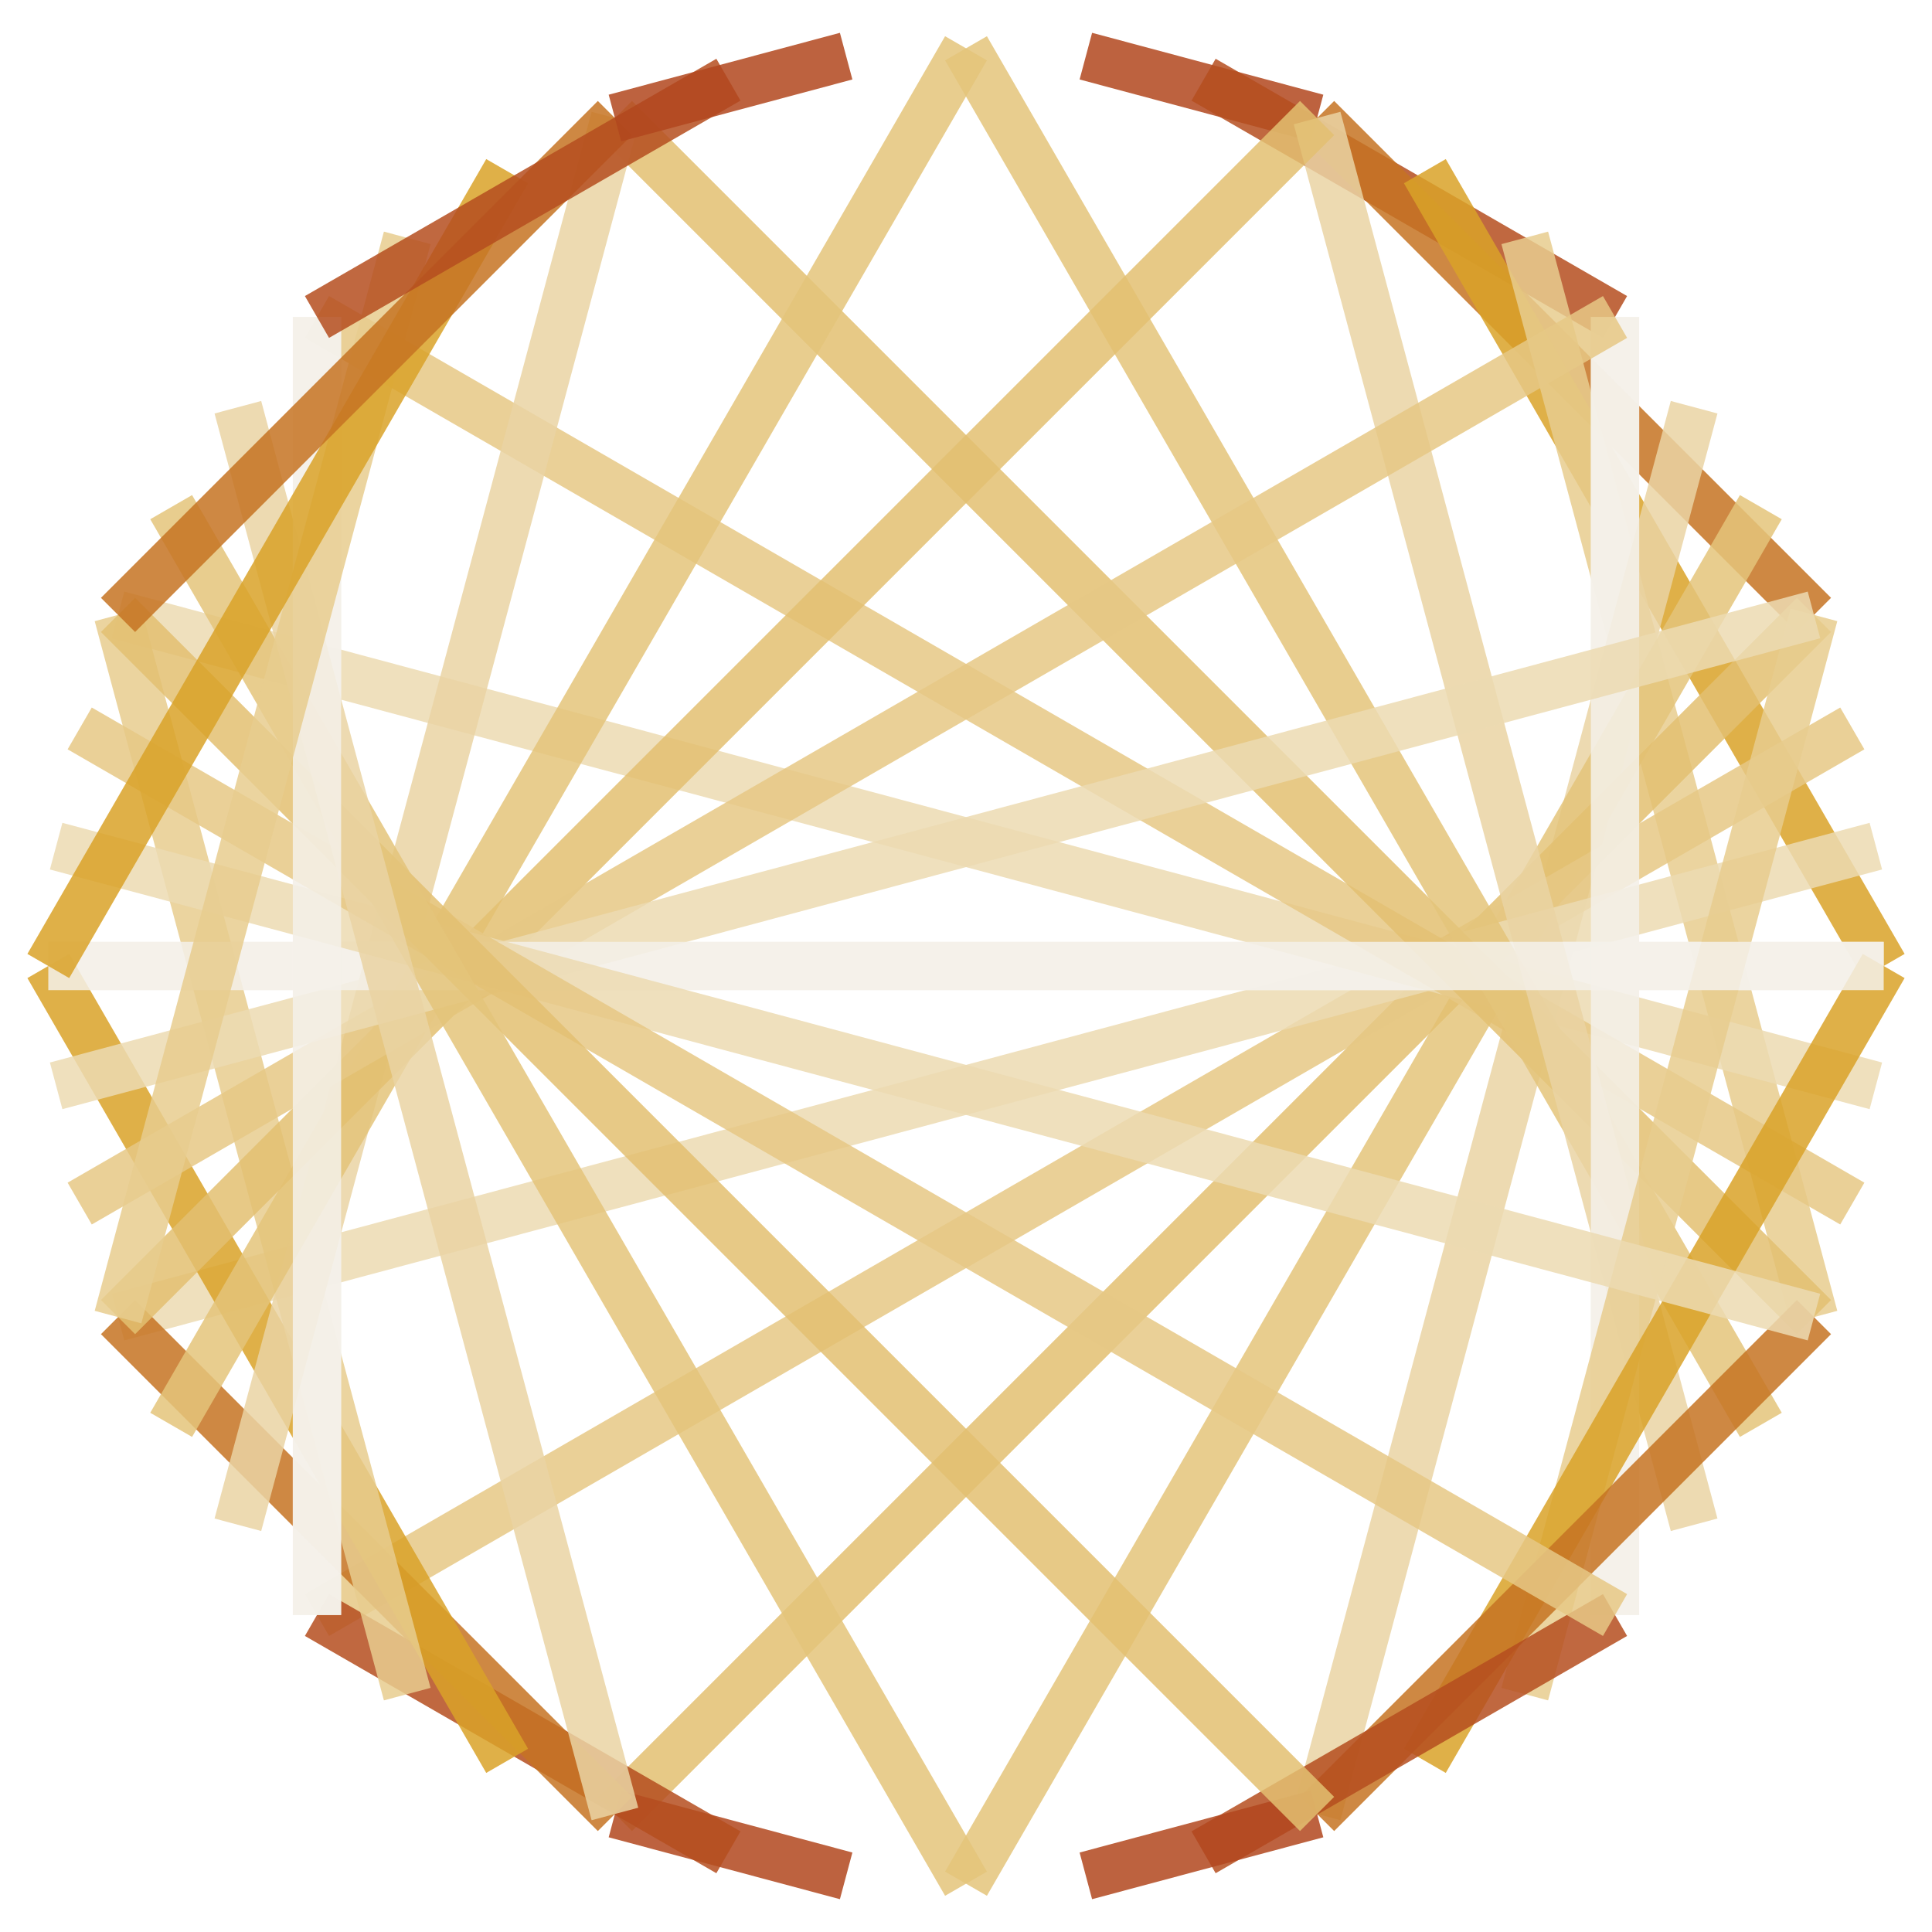
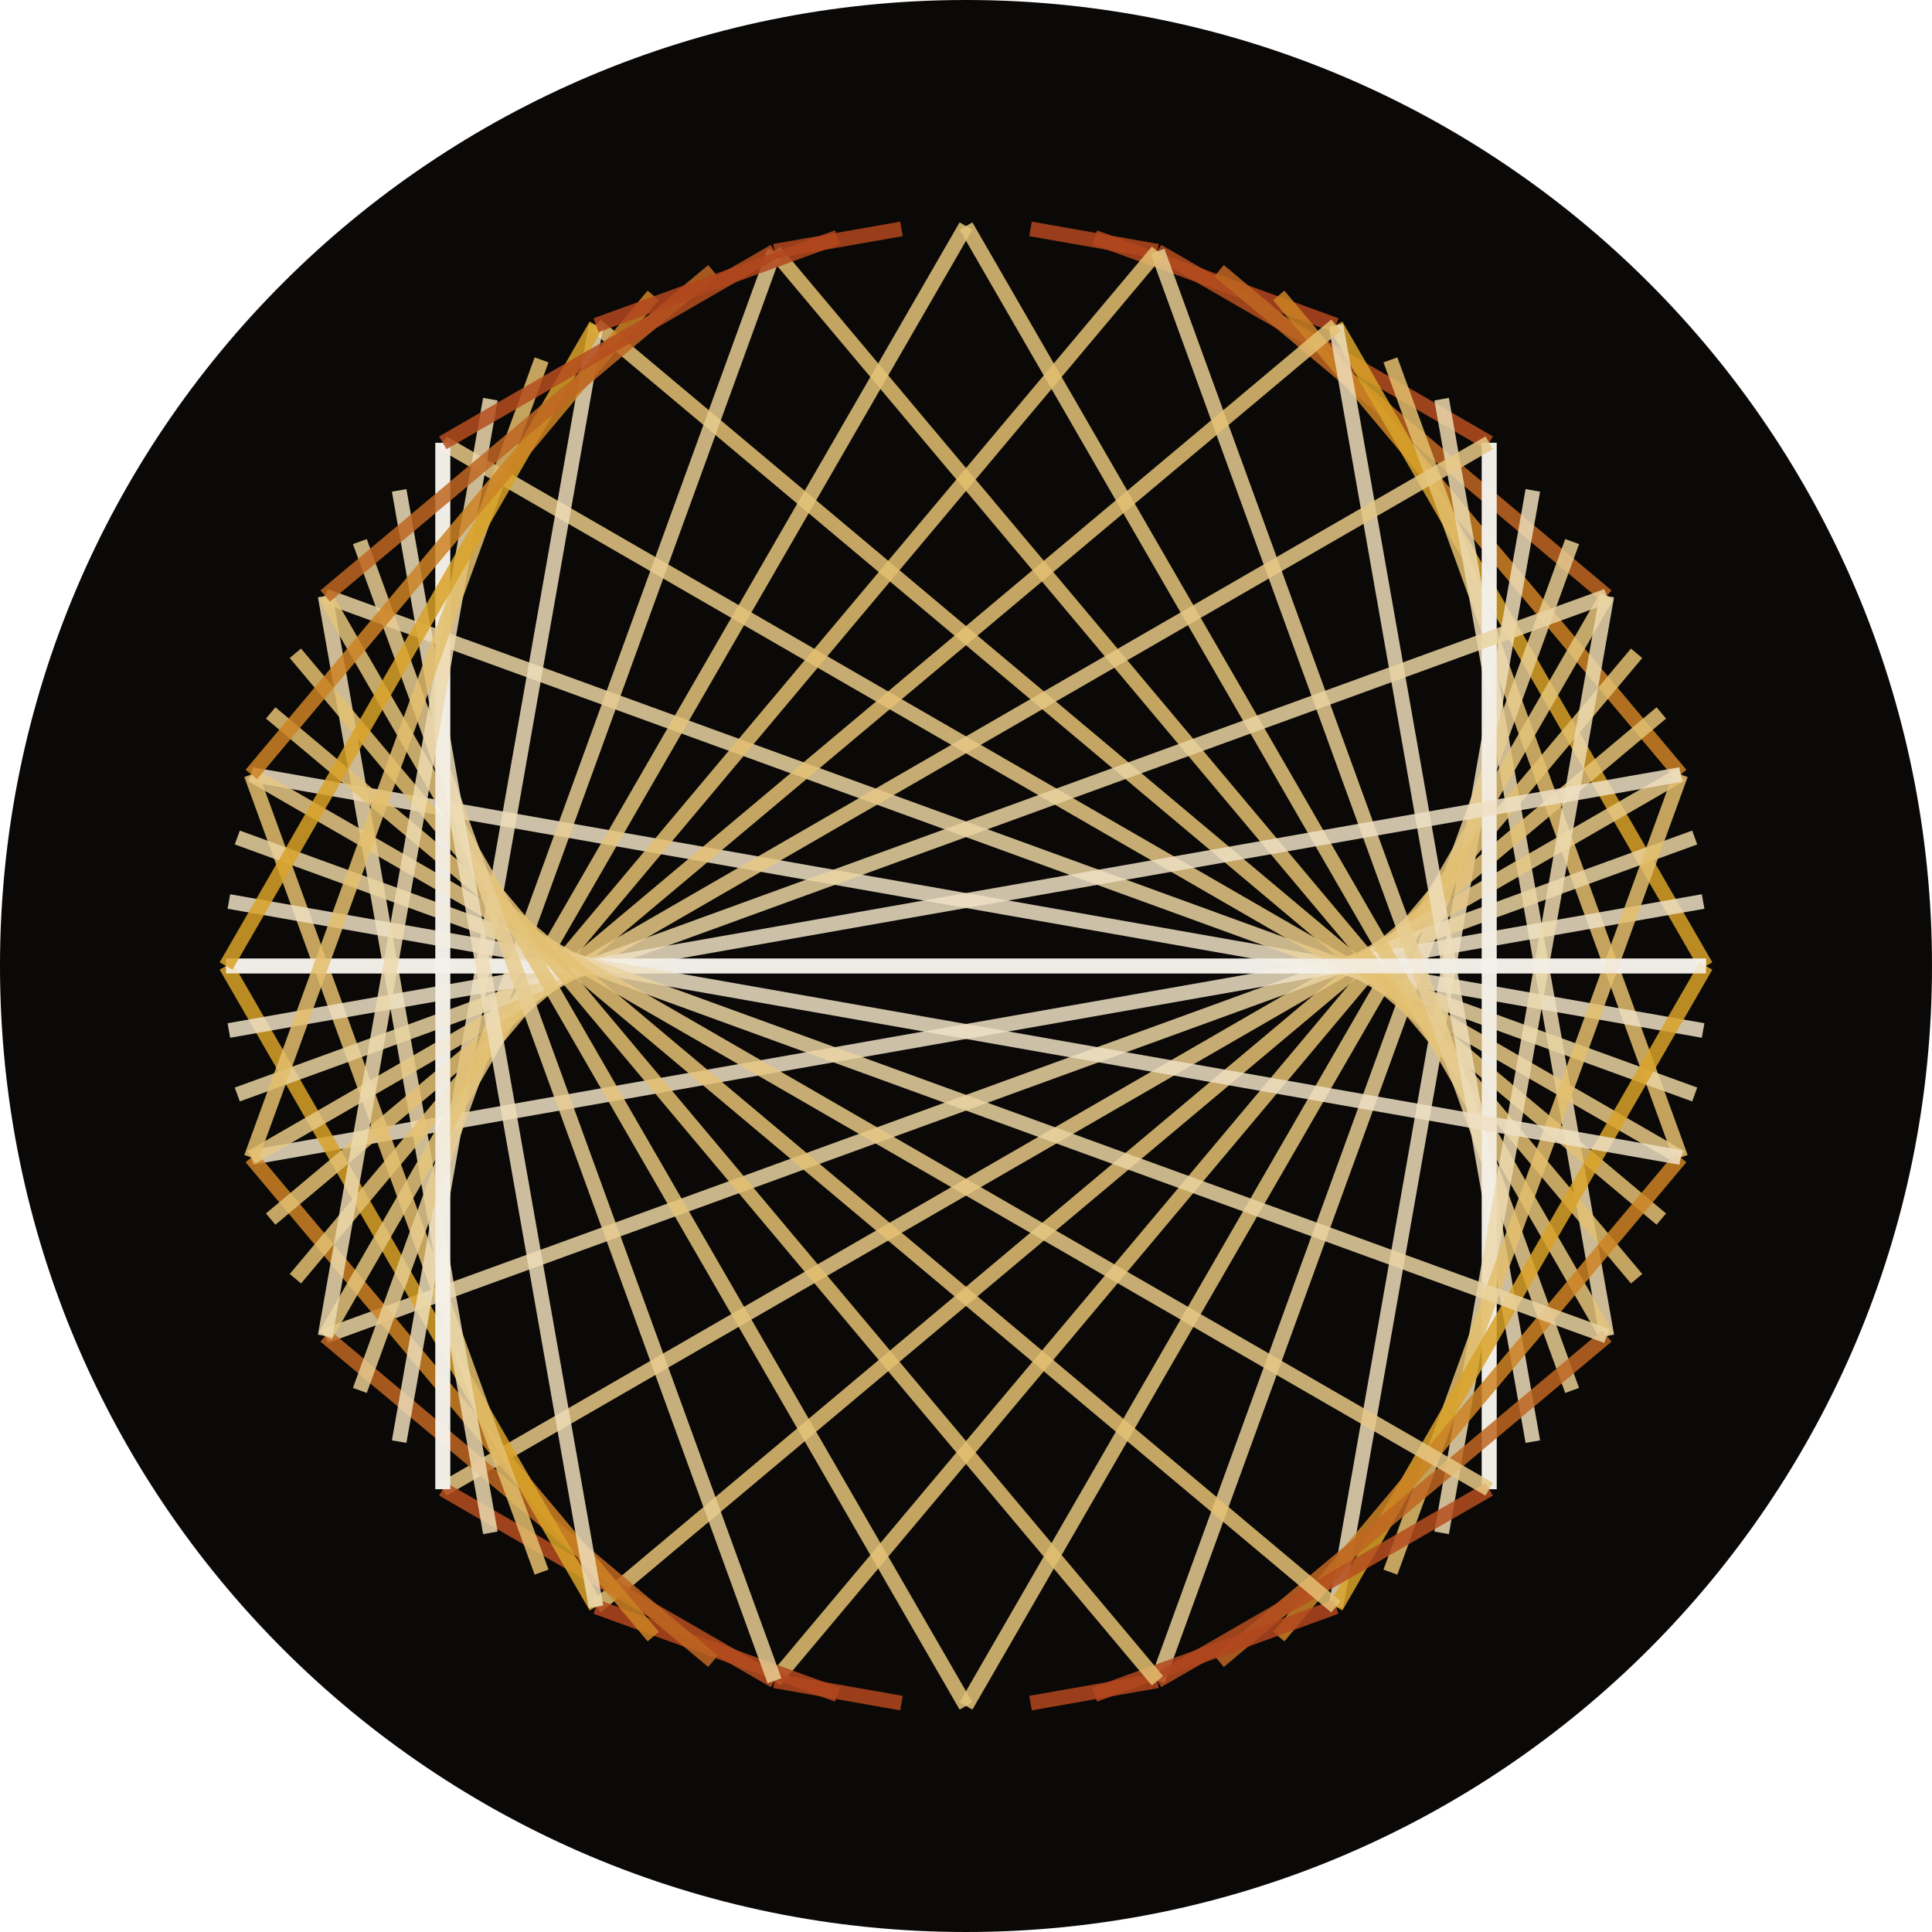
- <svg xmlns="http://www.w3.org/2000/svg" viewBox="0 0 64 64" fill="none" class="" aria-hidden="true">
-   <line x1="32.00" y1="1.60" x2="32.00" y2="1.60" stroke="#b2471e" stroke-width="1.6" stroke-opacity="0.85" />
-   <line x1="35.97" y1="1.86" x2="43.63" y2="3.91" stroke="#b2471e" stroke-width="1.6" stroke-opacity="0.85" />
-   <line x1="39.87" y1="2.64" x2="53.50" y2="10.50" stroke="#b54e1f" stroke-width="1.6" stroke-opacity="0.85" />
-   <line x1="43.63" y1="3.91" x2="60.09" y2="20.37" stroke="#c57422" stroke-width="1.6" stroke-opacity="0.85" />
-   <line x1="47.20" y1="5.67" x2="62.40" y2="32.00" stroke="#d9a228" stroke-width="1.6" stroke-opacity="0.85" />
-   <line x1="50.51" y1="7.88" x2="60.09" y2="43.63" stroke="#e7cc8e" stroke-width="1.6" stroke-opacity="0.85" />
-   <line x1="53.50" y1="10.50" x2="53.50" y2="53.50" stroke="#f4f1ea" stroke-width="1.6" stroke-opacity="0.85" />
-   <line x1="56.12" y1="13.49" x2="43.63" y2="60.09" stroke="#ead4a3" stroke-width="1.6" stroke-opacity="0.85" />
-   <line x1="58.33" y1="16.80" x2="32.00" y2="62.40" stroke="#e4c47a" stroke-width="1.6" stroke-opacity="0.85" />
-   <line x1="60.09" y1="20.37" x2="20.37" y2="60.09" stroke="#e3c071" stroke-width="1.6" stroke-opacity="0.85" />
-   <line x1="61.36" y1="24.13" x2="10.50" y2="53.50" stroke="#e6c885" stroke-width="1.6" stroke-opacity="0.85" />
-   <line x1="62.14" y1="28.03" x2="3.91" y2="43.63" stroke="#ecdab1" stroke-width="1.6" stroke-opacity="0.85" />
-   <line x1="62.40" y1="32.00" x2="1.60" y2="32.00" stroke="#f4f1ea" stroke-width="1.6" stroke-opacity="0.85" />
-   <line x1="62.14" y1="35.97" x2="3.91" y2="20.37" stroke="#ecdab1" stroke-width="1.6" stroke-opacity="0.85" />
-   <line x1="61.36" y1="39.87" x2="10.50" y2="10.50" stroke="#e6c885" stroke-width="1.6" stroke-opacity="0.85" />
-   <line x1="60.09" y1="43.63" x2="20.37" y2="3.91" stroke="#e3c071" stroke-width="1.6" stroke-opacity="0.85" />
-   <line x1="58.33" y1="47.20" x2="32.00" y2="1.60" stroke="#e4c47a" stroke-width="1.6" stroke-opacity="0.85" />
-   <line x1="56.12" y1="50.51" x2="43.63" y2="3.91" stroke="#ead4a3" stroke-width="1.6" stroke-opacity="0.85" />
-   <line x1="53.50" y1="53.50" x2="53.50" y2="10.50" stroke="#f4f1ea" stroke-width="1.6" stroke-opacity="0.85" />
-   <line x1="50.51" y1="56.12" x2="60.09" y2="20.37" stroke="#e7cc8e" stroke-width="1.6" stroke-opacity="0.85" />
-   <line x1="47.20" y1="58.33" x2="62.40" y2="32.00" stroke="#d9a228" stroke-width="1.6" stroke-opacity="0.85" />
-   <line x1="43.63" y1="60.09" x2="60.09" y2="43.63" stroke="#c57422" stroke-width="1.6" stroke-opacity="0.85" />
-   <line x1="39.87" y1="61.36" x2="53.50" y2="53.50" stroke="#b54e1f" stroke-width="1.6" stroke-opacity="0.85" />
-   <line x1="35.97" y1="62.14" x2="43.63" y2="60.09" stroke="#b2471e" stroke-width="1.6" stroke-opacity="0.85" />
-   <line x1="32.00" y1="62.40" x2="32.00" y2="62.40" stroke="#b2471e" stroke-width="1.6" stroke-opacity="0.85" />
-   <line x1="28.03" y1="62.14" x2="20.37" y2="60.09" stroke="#b2471e" stroke-width="1.6" stroke-opacity="0.85" />
-   <line x1="24.13" y1="61.36" x2="10.50" y2="53.50" stroke="#b54e1f" stroke-width="1.6" stroke-opacity="0.85" />
-   <line x1="20.37" y1="60.09" x2="3.91" y2="43.63" stroke="#c57422" stroke-width="1.6" stroke-opacity="0.85" />
-   <line x1="16.80" y1="58.33" x2="1.60" y2="32.00" stroke="#d9a228" stroke-width="1.6" stroke-opacity="0.85" />
-   <line x1="13.49" y1="56.12" x2="3.91" y2="20.37" stroke="#e7cc8e" stroke-width="1.6" stroke-opacity="0.85" />
-   <line x1="10.50" y1="53.50" x2="10.50" y2="10.50" stroke="#f4f1ea" stroke-width="1.6" stroke-opacity="0.85" />
-   <line x1="7.88" y1="50.51" x2="20.37" y2="3.91" stroke="#ead4a3" stroke-width="1.6" stroke-opacity="0.85" />
-   <line x1="5.67" y1="47.20" x2="32.00" y2="1.60" stroke="#e4c47a" stroke-width="1.6" stroke-opacity="0.85" />
-   <line x1="3.91" y1="43.63" x2="43.63" y2="3.91" stroke="#e3c071" stroke-width="1.6" stroke-opacity="0.85" />
-   <line x1="2.64" y1="39.87" x2="53.50" y2="10.50" stroke="#e6c885" stroke-width="1.6" stroke-opacity="0.85" />
-   <line x1="1.86" y1="35.97" x2="60.09" y2="20.37" stroke="#ecdab1" stroke-width="1.6" stroke-opacity="0.85" />
-   <line x1="1.60" y1="32.00" x2="62.40" y2="32.00" stroke="#f4f1ea" stroke-width="1.6" stroke-opacity="0.85" />
-   <line x1="1.86" y1="28.03" x2="60.09" y2="43.63" stroke="#ecdab1" stroke-width="1.6" stroke-opacity="0.85" />
-   <line x1="2.64" y1="24.13" x2="53.50" y2="53.50" stroke="#e6c885" stroke-width="1.6" stroke-opacity="0.85" />
-   <line x1="3.91" y1="20.37" x2="43.63" y2="60.09" stroke="#e3c071" stroke-width="1.6" stroke-opacity="0.85" />
-   <line x1="5.67" y1="16.80" x2="32.00" y2="62.40" stroke="#e4c47a" stroke-width="1.6" stroke-opacity="0.85" />
-   <line x1="7.88" y1="13.49" x2="20.37" y2="60.09" stroke="#ead4a3" stroke-width="1.6" stroke-opacity="0.85" />
-   <line x1="10.50" y1="10.50" x2="10.50" y2="53.50" stroke="#f4f1ea" stroke-width="1.6" stroke-opacity="0.85" />
-   <line x1="13.49" y1="7.88" x2="3.91" y2="43.63" stroke="#e7cc8e" stroke-width="1.6" stroke-opacity="0.85" />
-   <line x1="16.80" y1="5.67" x2="1.60" y2="32.00" stroke="#d9a228" stroke-width="1.6" stroke-opacity="0.85" />
-   <line x1="20.37" y1="3.91" x2="3.91" y2="20.37" stroke="#c57422" stroke-width="1.6" stroke-opacity="0.85" />
-   <line x1="24.13" y1="2.64" x2="10.50" y2="10.50" stroke="#b54e1f" stroke-width="1.6" stroke-opacity="0.85" />
-   <line x1="28.03" y1="1.86" x2="20.37" y2="3.91" stroke="#b2471e" stroke-width="1.6" stroke-opacity="0.85" />
+ <svg xmlns="http://www.w3.org/2000/svg" viewBox="0 0 512 512">
+   <circle cx="256" cy="256" r="256" fill="#0B0907" />
+   <g transform="translate(56 56) scale(0.78125)">
+     <line x1="256.00" y1="5.00" x2="256.00" y2="5.00" stroke="#b2471e" stroke-width="5" stroke-opacity="0.85" />
+     <line x1="277.88" y1="5.96" x2="320.96" y2="13.55" stroke="#b2471e" stroke-width="5" stroke-opacity="0.85" />
+     <line x1="299.59" y1="8.81" x2="381.50" y2="38.63" stroke="#b2471e" stroke-width="5" stroke-opacity="0.85" />
+     <line x1="320.96" y1="13.55" x2="433.48" y2="78.52" stroke="#b54e1f" stroke-width="5" stroke-opacity="0.85" />
+     <line x1="341.85" y1="20.14" x2="473.37" y2="130.50" stroke="#bf6621" stroke-width="5" stroke-opacity="0.85" />
+     <line x1="362.08" y1="28.52" x2="498.45" y2="191.04" stroke="#cc8324" stroke-width="5" stroke-opacity="0.85" />
+     <line x1="381.50" y1="38.63" x2="507.00" y2="256.00" stroke="#d9a228" stroke-width="5" stroke-opacity="0.85" />
+     <line x1="399.97" y1="50.39" x2="498.45" y2="320.96" stroke="#e3be6c" stroke-width="5" stroke-opacity="0.85" />
+     <line x1="417.34" y1="63.72" x2="473.37" y2="381.50" stroke="#ecd9ae" stroke-width="5" stroke-opacity="0.85" />
+     <line x1="433.48" y1="78.52" x2="433.48" y2="433.48" stroke="#f4f1ea" stroke-width="5" stroke-opacity="0.85" />
+     <line x1="448.28" y1="94.66" x2="381.50" y2="473.37" stroke="#edddb8" stroke-width="5" stroke-opacity="0.85" />
+     <line x1="461.61" y1="112.03" x2="320.96" y2="498.45" stroke="#e8cd92" stroke-width="5" stroke-opacity="0.85" />
+     <line x1="473.37" y1="130.50" x2="256.00" y2="507.00" stroke="#e4c47a" stroke-width="5" stroke-opacity="0.85" />
+     <line x1="483.48" y1="149.92" x2="191.04" y2="498.45" stroke="#e3c070" stroke-width="5" stroke-opacity="0.85" />
+     <line x1="491.86" y1="170.15" x2="130.50" y2="473.37" stroke="#e4c174" stroke-width="5" stroke-opacity="0.85" />
+     <line x1="498.45" y1="191.04" x2="78.52" y2="433.48" stroke="#e6c885" stroke-width="5" stroke-opacity="0.85" />
+     <line x1="503.19" y1="212.41" x2="38.63" y2="381.50" stroke="#ead3a1" stroke-width="5" stroke-opacity="0.85" />
+     <line x1="506.04" y1="234.12" x2="13.55" y2="320.96" stroke="#efe1c4" stroke-width="5" stroke-opacity="0.85" />
+     <line x1="507.00" y1="256.00" x2="5.00" y2="256.00" stroke="#f4f1ea" stroke-width="5" stroke-opacity="0.85" />
+     <line x1="506.04" y1="277.88" x2="13.55" y2="191.04" stroke="#efe1c4" stroke-width="5" stroke-opacity="0.85" />
+     <line x1="503.19" y1="299.59" x2="38.63" y2="130.50" stroke="#ead3a1" stroke-width="5" stroke-opacity="0.85" />
+     <line x1="498.45" y1="320.96" x2="78.52" y2="78.52" stroke="#e6c885" stroke-width="5" stroke-opacity="0.85" />
+     <line x1="491.86" y1="341.85" x2="130.50" y2="38.63" stroke="#e4c174" stroke-width="5" stroke-opacity="0.85" />
+     <line x1="483.48" y1="362.08" x2="191.04" y2="13.55" stroke="#e3c070" stroke-width="5" stroke-opacity="0.85" />
+     <line x1="473.37" y1="381.50" x2="256.00" y2="5.00" stroke="#e4c47a" stroke-width="5" stroke-opacity="0.85" />
+     <line x1="461.61" y1="399.97" x2="320.96" y2="13.55" stroke="#e8cd92" stroke-width="5" stroke-opacity="0.85" />
+     <line x1="448.28" y1="417.34" x2="381.50" y2="38.63" stroke="#edddb8" stroke-width="5" stroke-opacity="0.85" />
+     <line x1="433.48" y1="433.48" x2="433.48" y2="78.52" stroke="#f4f1ea" stroke-width="5" stroke-opacity="0.85" />
+     <line x1="417.34" y1="448.28" x2="473.37" y2="130.50" stroke="#ecd9ae" stroke-width="5" stroke-opacity="0.85" />
+     <line x1="399.97" y1="461.61" x2="498.45" y2="191.04" stroke="#e3be6c" stroke-width="5" stroke-opacity="0.85" />
+     <line x1="381.50" y1="473.37" x2="507.00" y2="256.00" stroke="#d9a228" stroke-width="5" stroke-opacity="0.85" />
+     <line x1="362.08" y1="483.48" x2="498.45" y2="320.96" stroke="#cc8324" stroke-width="5" stroke-opacity="0.85" />
+     <line x1="341.85" y1="491.86" x2="473.37" y2="381.50" stroke="#bf6621" stroke-width="5" stroke-opacity="0.85" />
+     <line x1="320.96" y1="498.45" x2="433.48" y2="433.48" stroke="#b54e1f" stroke-width="5" stroke-opacity="0.85" />
+     <line x1="299.59" y1="503.19" x2="381.50" y2="473.37" stroke="#b2471e" stroke-width="5" stroke-opacity="0.85" />
+     <line x1="277.88" y1="506.04" x2="320.96" y2="498.45" stroke="#b2471e" stroke-width="5" stroke-opacity="0.85" />
+     <line x1="256.00" y1="507.00" x2="256.00" y2="507.00" stroke="#b2471e" stroke-width="5" stroke-opacity="0.85" />
+     <line x1="234.12" y1="506.04" x2="191.04" y2="498.45" stroke="#b2471e" stroke-width="5" stroke-opacity="0.85" />
+     <line x1="212.41" y1="503.19" x2="130.50" y2="473.37" stroke="#b2471e" stroke-width="5" stroke-opacity="0.85" />
+     <line x1="191.04" y1="498.45" x2="78.52" y2="433.48" stroke="#b54e1f" stroke-width="5" stroke-opacity="0.85" />
+     <line x1="170.15" y1="491.86" x2="38.63" y2="381.50" stroke="#bf6621" stroke-width="5" stroke-opacity="0.85" />
+     <line x1="149.92" y1="483.48" x2="13.55" y2="320.96" stroke="#cc8324" stroke-width="5" stroke-opacity="0.85" />
+     <line x1="130.50" y1="473.37" x2="5.00" y2="256.00" stroke="#d9a228" stroke-width="5" stroke-opacity="0.85" />
+     <line x1="112.03" y1="461.61" x2="13.55" y2="191.04" stroke="#e3be6c" stroke-width="5" stroke-opacity="0.85" />
+     <line x1="94.66" y1="448.28" x2="38.63" y2="130.50" stroke="#ecd9ae" stroke-width="5" stroke-opacity="0.85" />
+     <line x1="78.52" y1="433.48" x2="78.52" y2="78.52" stroke="#f4f1ea" stroke-width="5" stroke-opacity="0.85" />
+     <line x1="63.72" y1="417.34" x2="130.50" y2="38.63" stroke="#edddb8" stroke-width="5" stroke-opacity="0.85" />
+     <line x1="50.39" y1="399.97" x2="191.04" y2="13.55" stroke="#e8cd92" stroke-width="5" stroke-opacity="0.85" />
+     <line x1="38.63" y1="381.50" x2="256.00" y2="5.00" stroke="#e4c47a" stroke-width="5" stroke-opacity="0.85" />
+     <line x1="28.52" y1="362.08" x2="320.96" y2="13.55" stroke="#e3c070" stroke-width="5" stroke-opacity="0.85" />
+     <line x1="20.14" y1="341.85" x2="381.50" y2="38.63" stroke="#e4c174" stroke-width="5" stroke-opacity="0.85" />
+     <line x1="13.55" y1="320.96" x2="433.48" y2="78.52" stroke="#e6c885" stroke-width="5" stroke-opacity="0.85" />
+     <line x1="8.81" y1="299.59" x2="473.37" y2="130.50" stroke="#ead3a1" stroke-width="5" stroke-opacity="0.85" />
+     <line x1="5.96" y1="277.88" x2="498.45" y2="191.04" stroke="#efe1c4" stroke-width="5" stroke-opacity="0.85" />
+     <line x1="5.00" y1="256.00" x2="507.00" y2="256.00" stroke="#f4f1ea" stroke-width="5" stroke-opacity="0.85" />
+     <line x1="5.96" y1="234.12" x2="498.45" y2="320.96" stroke="#efe1c4" stroke-width="5" stroke-opacity="0.85" />
+     <line x1="8.81" y1="212.41" x2="473.37" y2="381.50" stroke="#ead3a1" stroke-width="5" stroke-opacity="0.85" />
+     <line x1="13.55" y1="191.04" x2="433.48" y2="433.48" stroke="#e6c885" stroke-width="5" stroke-opacity="0.85" />
+     <line x1="20.14" y1="170.15" x2="381.50" y2="473.37" stroke="#e4c174" stroke-width="5" stroke-opacity="0.85" />
+     <line x1="28.52" y1="149.92" x2="320.96" y2="498.45" stroke="#e3c070" stroke-width="5" stroke-opacity="0.85" />
+     <line x1="38.63" y1="130.50" x2="256.00" y2="507.00" stroke="#e4c47a" stroke-width="5" stroke-opacity="0.85" />
+     <line x1="50.39" y1="112.03" x2="191.04" y2="498.45" stroke="#e8cd92" stroke-width="5" stroke-opacity="0.85" />
+     <line x1="63.72" y1="94.66" x2="130.50" y2="473.37" stroke="#edddb8" stroke-width="5" stroke-opacity="0.85" />
+     <line x1="78.52" y1="78.52" x2="78.52" y2="433.48" stroke="#f4f1ea" stroke-width="5" stroke-opacity="0.85" />
+     <line x1="94.66" y1="63.72" x2="38.63" y2="381.50" stroke="#ecd9ae" stroke-width="5" stroke-opacity="0.85" />
+     <line x1="112.03" y1="50.39" x2="13.55" y2="320.96" stroke="#e3be6c" stroke-width="5" stroke-opacity="0.85" />
+     <line x1="130.50" y1="38.63" x2="5.00" y2="256.00" stroke="#d9a228" stroke-width="5" stroke-opacity="0.85" />
+     <line x1="149.92" y1="28.52" x2="13.55" y2="191.04" stroke="#cc8324" stroke-width="5" stroke-opacity="0.85" />
+     <line x1="170.15" y1="20.14" x2="38.63" y2="130.50" stroke="#bf6621" stroke-width="5" stroke-opacity="0.85" />
+     <line x1="191.04" y1="13.55" x2="78.52" y2="78.52" stroke="#b54e1f" stroke-width="5" stroke-opacity="0.85" />
+     <line x1="212.41" y1="8.81" x2="130.50" y2="38.63" stroke="#b2471e" stroke-width="5" stroke-opacity="0.85" />
+     <line x1="234.12" y1="5.96" x2="191.04" y2="13.55" stroke="#b2471e" stroke-width="5" stroke-opacity="0.85" />
+   </g>
</svg>
